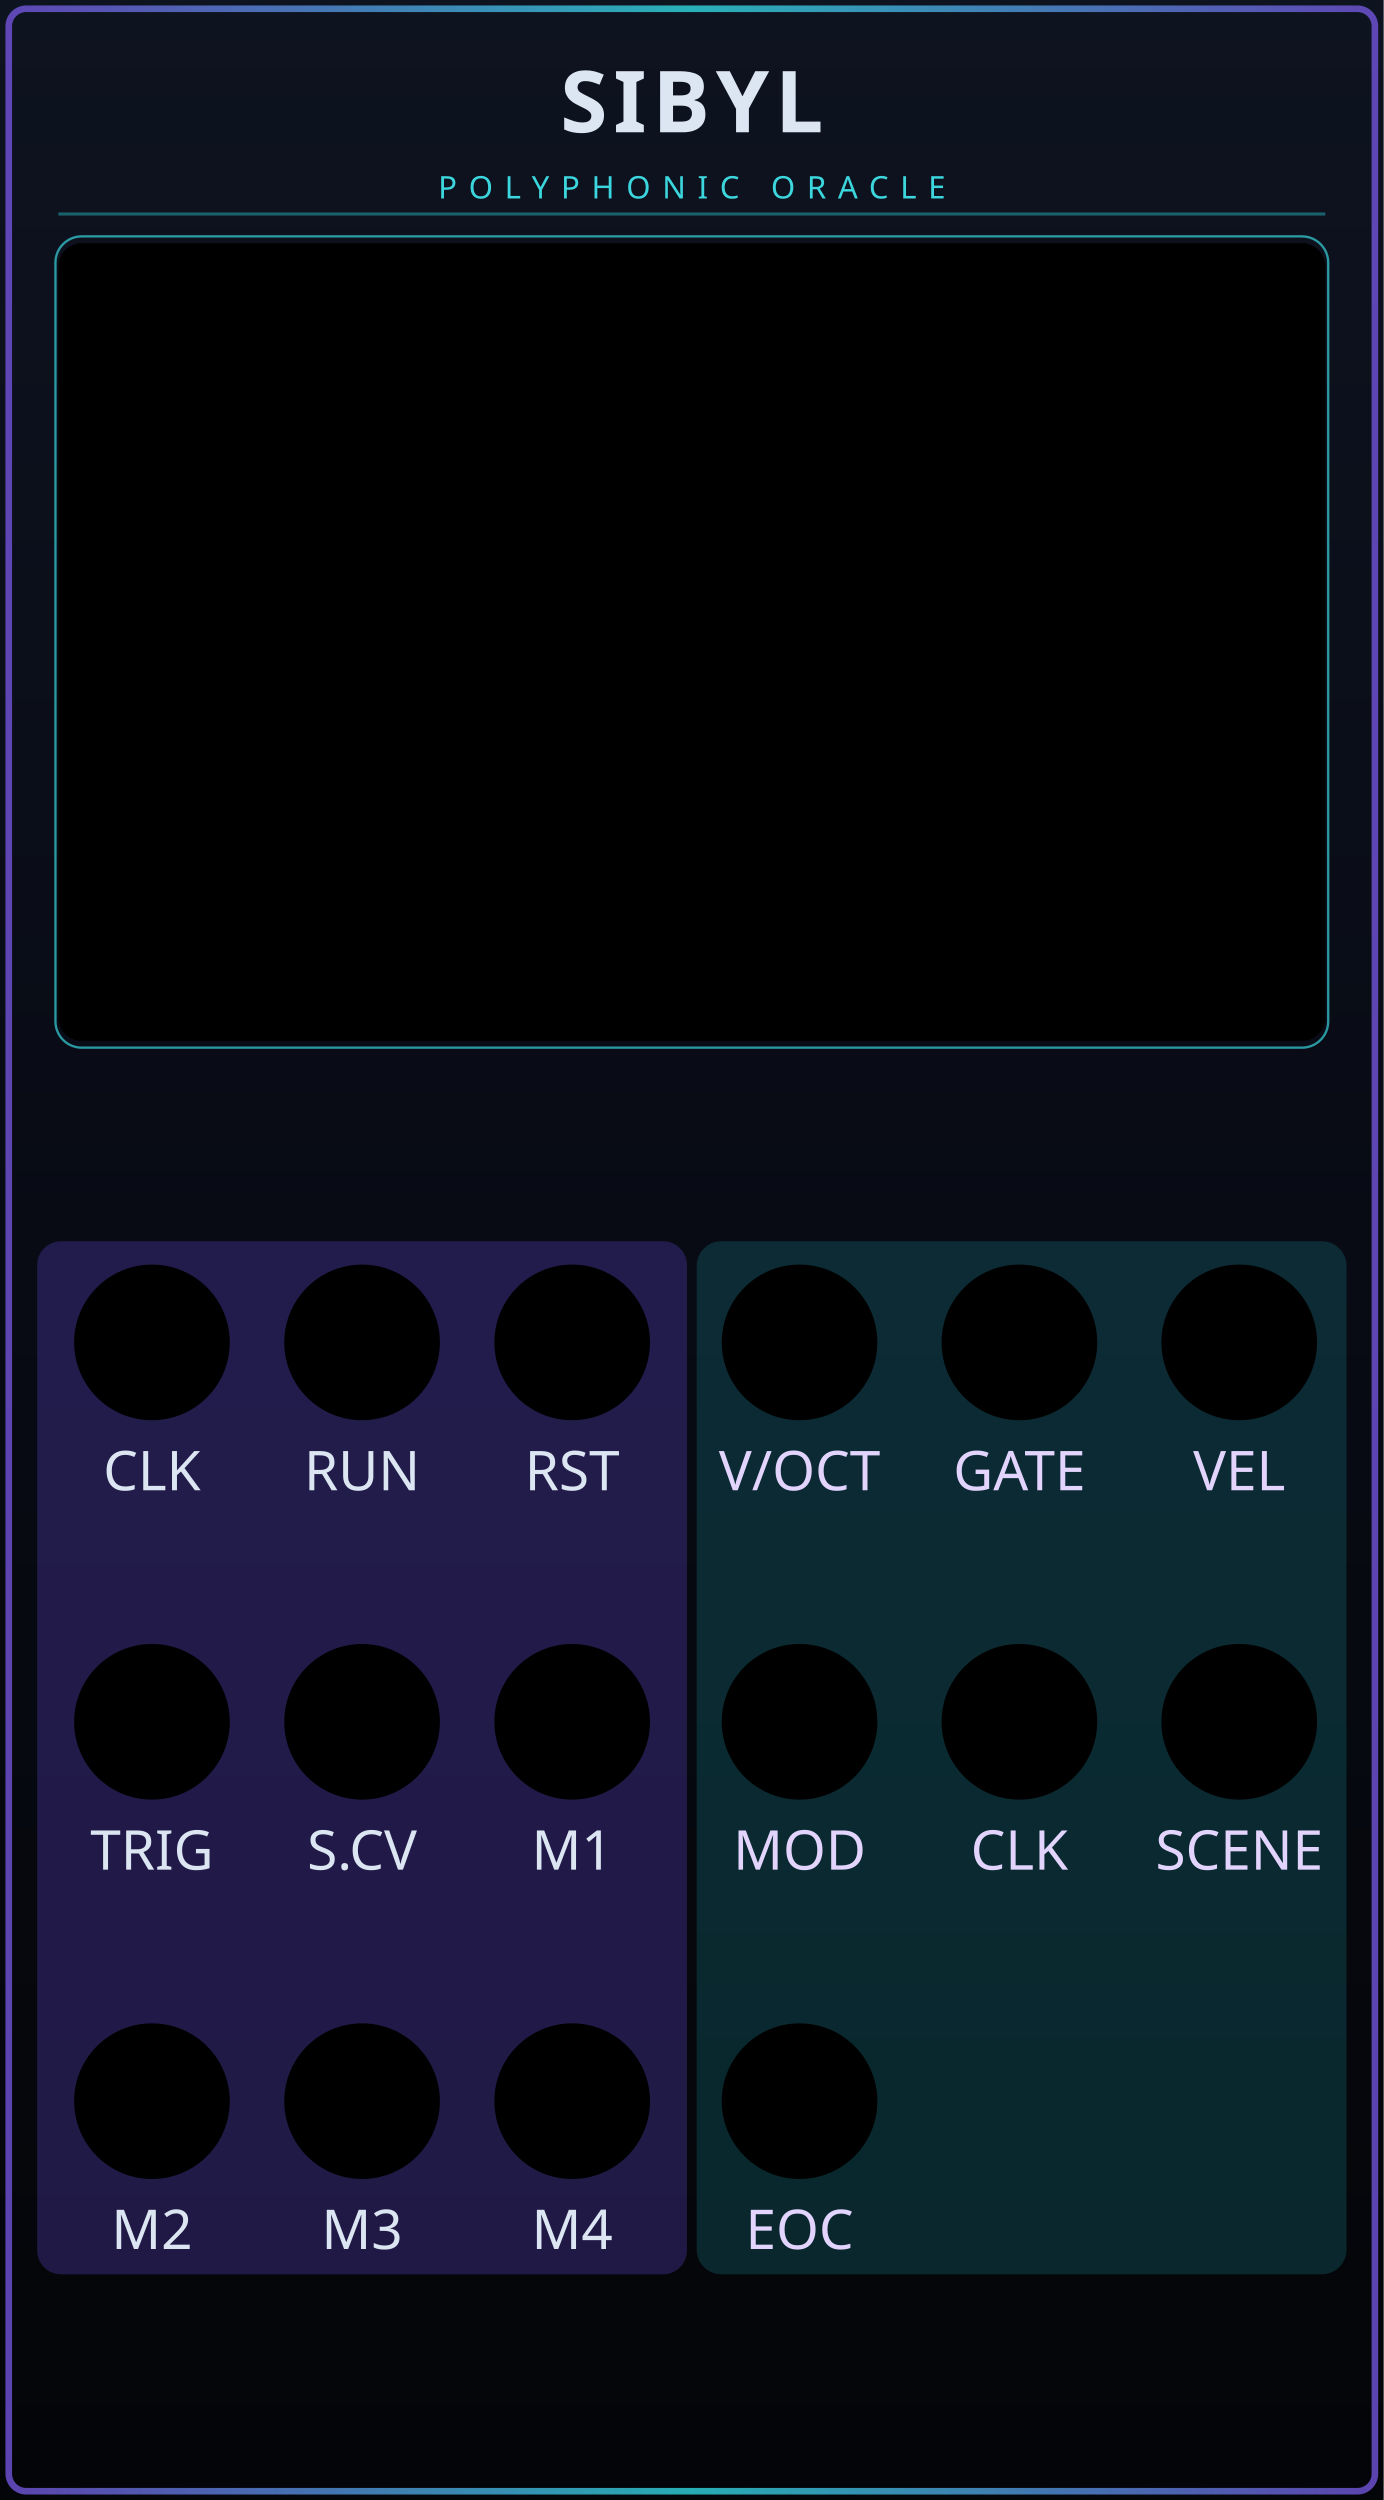
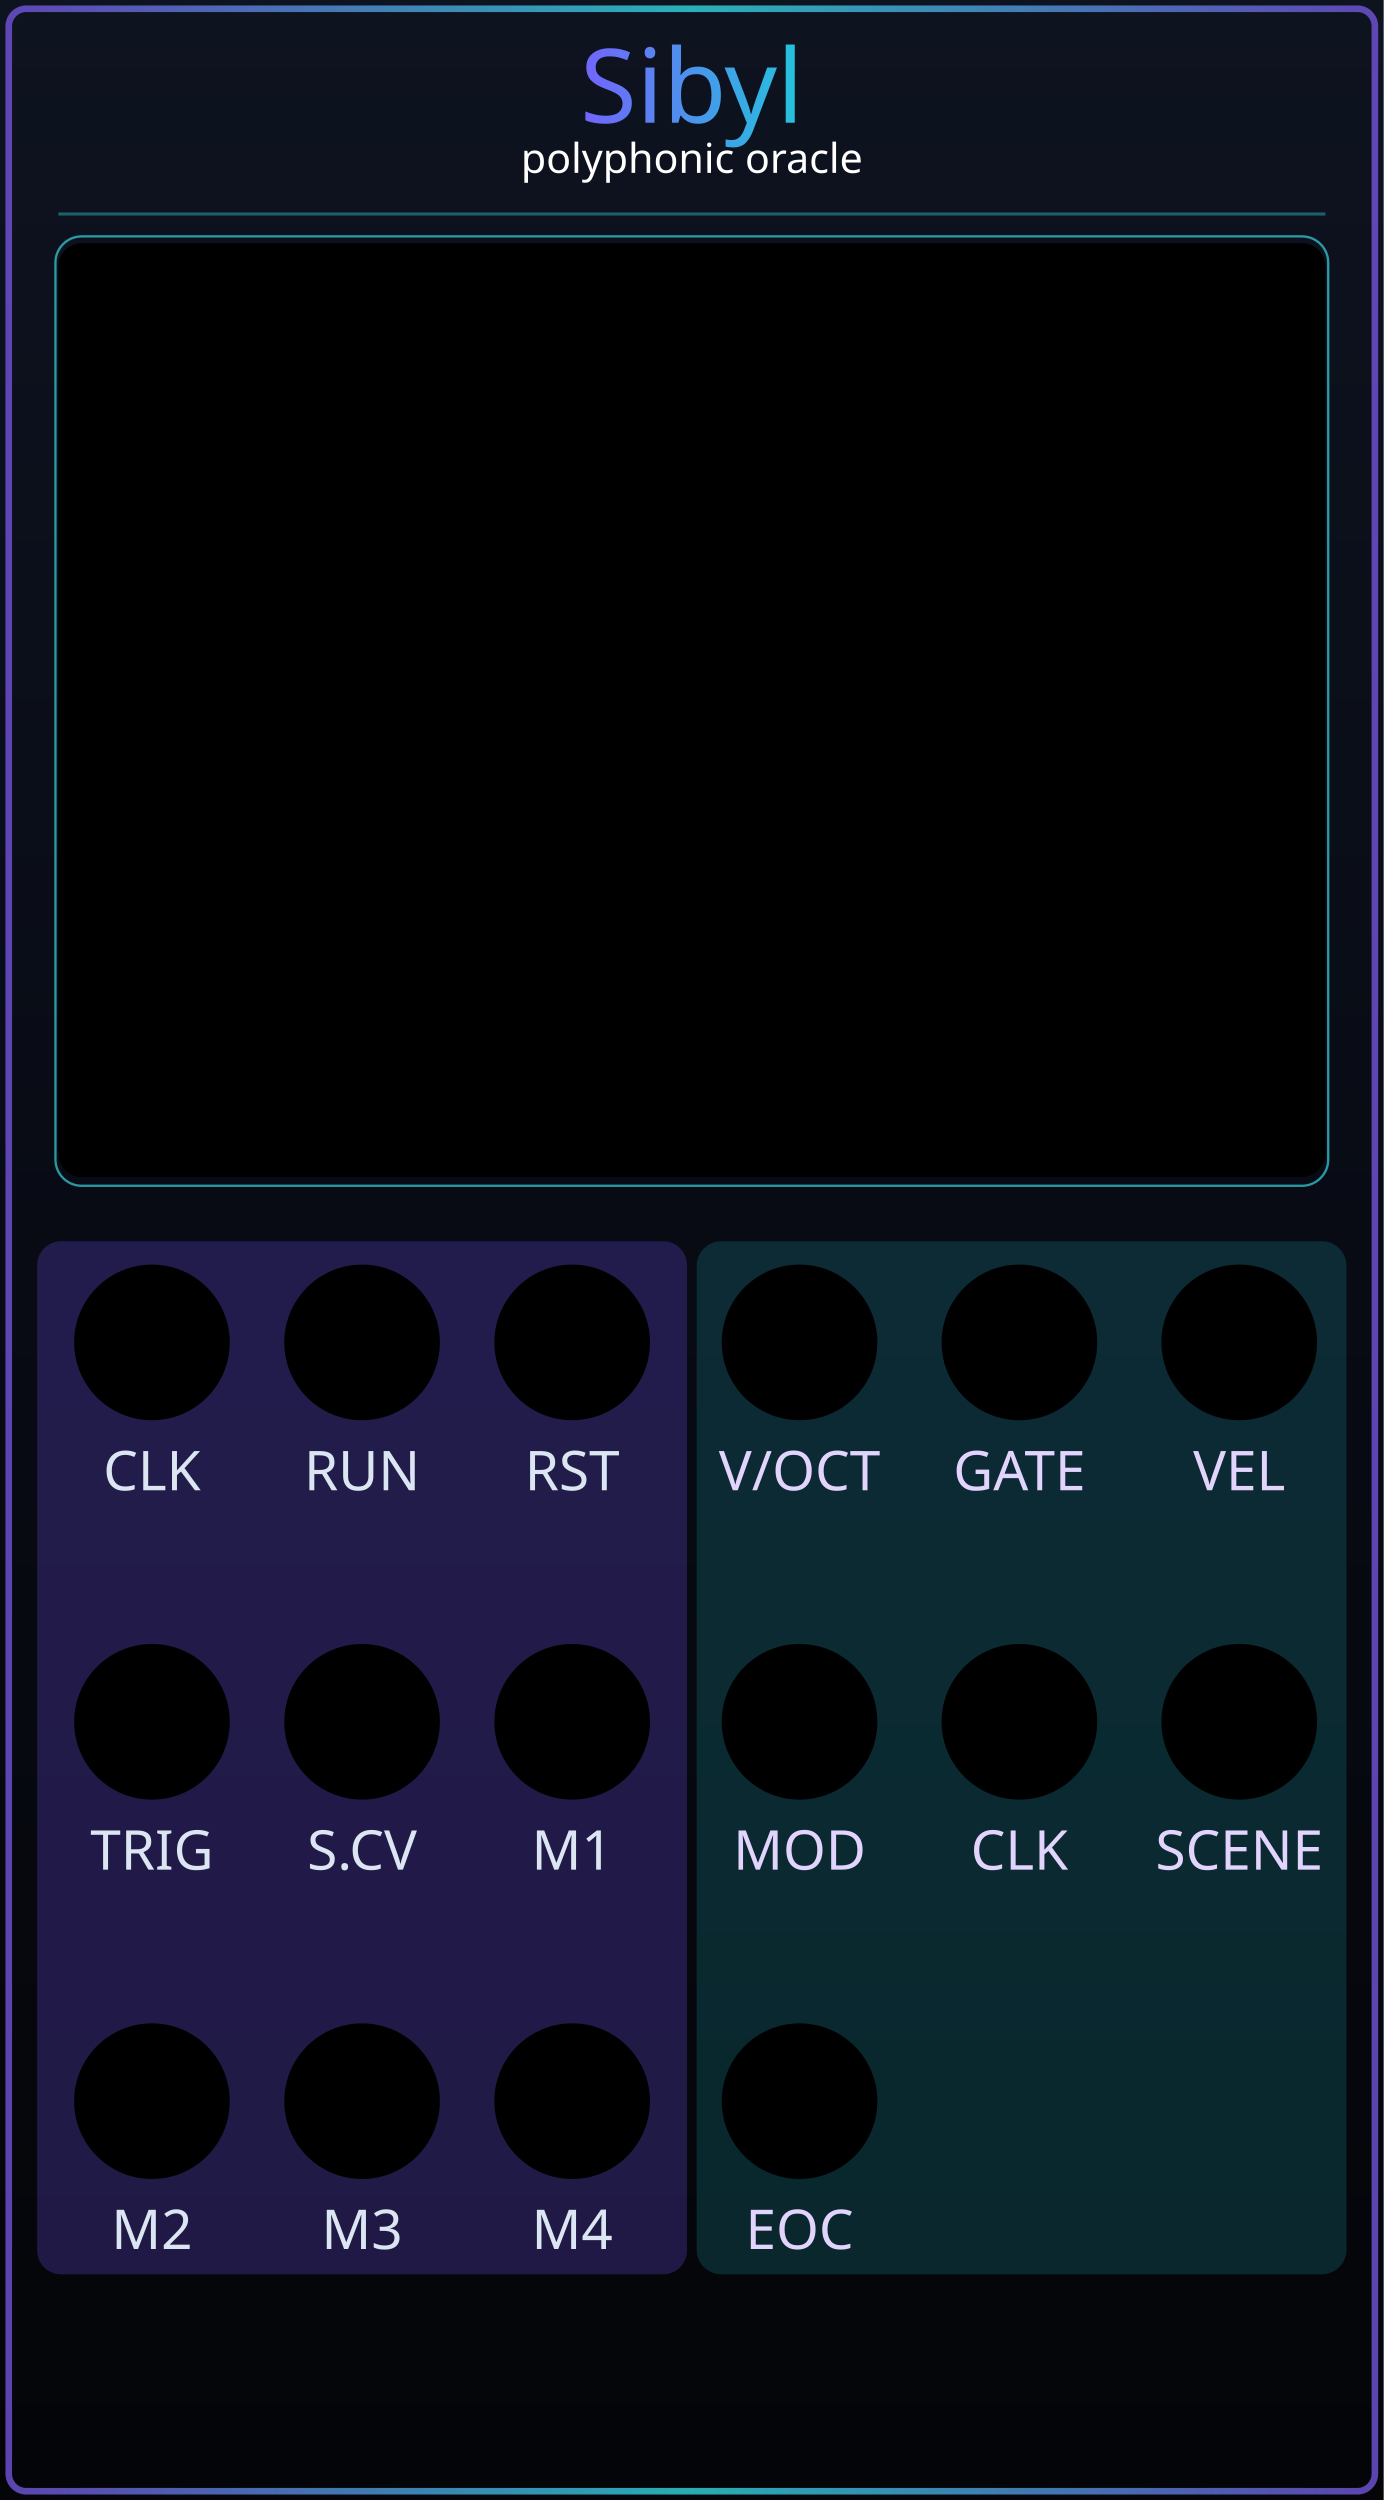
<svg xmlns="http://www.w3.org/2000/svg" width="71.12mm" height="128.5mm" viewBox="0 0 7112 12850" version="1.1" id="sibyl-master">
  <defs id="defs11">
    <linearGradient id="sibyl-bg" x1="0" y1="0" x2="0" y2="1">
      <stop offset="0" stop-color="#0e1320" id="stop1" />
      <stop offset="0.5" stop-color="#080b14" id="stop2" />
      <stop offset="1" stop-color="#040508" id="stop3" />
    </linearGradient>
    <linearGradient id="sibyl-edge" x1="0" y1="0" x2="1" y2="0">
      <stop offset="0" stop-color="#7254d9" id="stop4" />
      <stop offset="0.5" stop-color="#30d7de" id="stop5" />
      <stop offset="1" stop-color="#7254d9" id="stop6" />
+     </linearGradient>
+     <linearGradient id="sibyl-title" gradientUnits="userSpaceOnUse" x1="2900" y1="447.278" x2="4212" y2="447.278">
+       <stop offset="0" stop-color="#7a5cff" />
+       <stop offset="1" stop-color="#1cccd9" />
    </linearGradient>
    <linearGradient id="sibyl-section" x1="0" y1="0" x2="0" y2="1">
      <stop offset="0" stop-color="#141c2e" stop-opacity="0.6" id="stop7" />
      <stop offset="1" stop-color="#0a0d17" stop-opacity="0.8" id="stop8" />
    </linearGradient>
    <radialGradient id="oracle-halo" cx="50%" cy="50%" r="50%">
      <stop offset="0" stop-color="#43e2e6" stop-opacity="0.18" id="stop9" />
      <stop offset="0.55" stop-color="#7358df" stop-opacity="0.08" id="stop10" />
      <stop offset="1" stop-color="#11172a" stop-opacity="0" id="stop11" />
    </radialGradient>
  </defs>
  <g id="panel_art">
    <rect x="0" y="0" width="7112" height="12850" fill="url(#sibyl-bg)" id="rect11" />
    <rect x="45" y="45" width="7022" height="12760" rx="90" fill="none" stroke="url(#sibyl-edge)" stroke-width="34" opacity="0.8" id="rect12" />
    <path d="M300 1100H6812" fill="none" stroke="#30d7de" stroke-width="16" opacity="0.4" id="path12" />
-     <rect x="285" y="1215" width="6542" height="4170" rx="135" fill="url(#oracle-halo)" stroke="#36ced6" stroke-width="12" opacity="0.72" id="rect14" />
-     <path d="M430 1320H6682M430 5250H6682" stroke="#7c62e5" stroke-width="9" opacity="0.38" id="path14" />
+     <rect x="285" y="1215" width="6542" height="4880" rx="135" fill="url(#oracle-halo)" stroke="#36ced6" stroke-width="12" opacity="0.72" id="rect14" />
+     <path d="M430 1320H6682M430 5960H6682" stroke="#7c62e5" stroke-width="9" opacity="0.38" id="path14" />
    <g id="glass_input">
      <rect x="191" y="6380" width="3340" height="5310" rx="122.945" fill="#5740bf" fill-opacity="1" opacity="0.33" stroke="none" id="rect15" style="stroke-width:0.915" />
    </g>
    <g id="glass_output">
      <rect x="3581" y="6380" width="3340" height="5310" rx="126.755" fill="#1cccd9" fill-opacity="0.5" opacity="0.33" stroke="none" id="rect16" style="stroke-width:0.929" />
    </g>
  </g>
  <g id="labels" font-family="Rubik, sans-serif" text-anchor="middle" fill="#dce6f2">
-     <text x="3556" y="680" font-size="440" font-weight="700" letter-spacing="30" id="text16">SIBYL</text>
-     <text x="3556" y="1020" font-size="160" letter-spacing="60" fill="#3cd7de" id="text17">POLYPHONIC ORACLE</text>
-     <text x="781" y="7660.026" font-size="180" font-weight="600" id="text18" style="font-style:normal;font-variant:normal;font-weight:normal;font-stretch:normal;font-size:282.222px;font-family:Rubik, sans-serif;-inkscape-font-specification:'Rubik, sans-serif, @wght=600';font-variant-ligatures:normal;font-variant-caps:normal;font-variant-numeric:normal;font-variant-east-asian:normal;font-variation-settings:'wght' 600">CLK</text>
-     <text x="1861" y="7660.026" font-size="180" font-weight="600" id="text19" style="font-style:normal;font-variant:normal;font-weight:normal;font-stretch:normal;font-size:282.222px;font-family:Rubik, sans-serif;-inkscape-font-specification:'Rubik, sans-serif, @wght=600';font-variant-ligatures:normal;font-variant-caps:normal;font-variant-numeric:normal;font-variant-east-asian:normal;font-variation-settings:'wght' 600">RUN</text>
-     <text x="2941" y="7660.026" font-size="180" font-weight="600" id="text20" style="font-style:normal;font-variant:normal;font-weight:normal;font-stretch:normal;font-size:282.222px;font-family:Rubik, sans-serif;-inkscape-font-specification:'Rubik, sans-serif, @wght=600';font-variant-ligatures:normal;font-variant-caps:normal;font-variant-numeric:normal;font-variant-east-asian:normal;font-variation-settings:'wght' 600">RST</text>
-     <text x="4109.695" y="7660.026" font-size="180" font-weight="600" fill="#e2d4fd" id="text21" style="font-style:normal;font-variant:normal;font-weight:normal;font-stretch:normal;font-size:282.222px;font-family:Rubik, sans-serif;-inkscape-font-specification:'Rubik, sans-serif, @wght=600';font-variant-ligatures:normal;font-variant-caps:normal;font-variant-numeric:normal;font-variant-east-asian:normal;font-variation-settings:'wght' 600">V/OCT</text>
-     <text x="5239.695" y="7660.026" font-size="180" font-weight="600" fill="#e2d4fd" id="text22" style="font-style:normal;font-variant:normal;font-weight:normal;font-stretch:normal;font-size:282.222px;font-family:Rubik, sans-serif;-inkscape-font-specification:'Rubik, sans-serif, @wght=600';font-variant-ligatures:normal;font-variant-caps:normal;font-variant-numeric:normal;font-variant-east-asian:normal;font-variation-settings:'wght' 600">GATE</text>
-     <text x="6369.695" y="7660.026" font-size="180" font-weight="600" fill="#e2d4fd" id="text23" style="font-style:normal;font-variant:normal;font-weight:normal;font-stretch:normal;font-size:282.222px;font-family:Rubik, sans-serif;-inkscape-font-specification:'Rubik, sans-serif, @wght=600';font-variant-ligatures:normal;font-variant-caps:normal;font-variant-numeric:normal;font-variant-east-asian:normal;font-variation-settings:'wght' 600">VEL</text>
-     <text x="781" y="9610.026" font-size="180" font-weight="600" id="text24" style="font-style:normal;font-variant:normal;font-weight:normal;font-stretch:normal;font-size:282.222px;font-family:Rubik, sans-serif;-inkscape-font-specification:'Rubik, sans-serif, @wght=600';font-variant-ligatures:normal;font-variant-caps:normal;font-variant-numeric:normal;font-variant-east-asian:normal;font-variation-settings:'wght' 600">TRIG</text>
-     <text x="1861" y="9610.026" font-size="180" font-weight="600" id="text25" style="font-style:normal;font-variant:normal;font-weight:normal;font-stretch:normal;font-size:282.222px;font-family:Rubik, sans-serif;-inkscape-font-specification:'Rubik, sans-serif, @wght=600';font-variant-ligatures:normal;font-variant-caps:normal;font-variant-numeric:normal;font-variant-east-asian:normal;font-variation-settings:'wght' 600">S.CV</text>
-     <text x="2941" y="9610.026" font-size="180" font-weight="600" id="text26" style="font-style:normal;font-variant:normal;font-weight:normal;font-stretch:normal;font-size:282.222px;font-family:Rubik, sans-serif;-inkscape-font-specification:'Rubik, sans-serif, @wght=600';font-variant-ligatures:normal;font-variant-caps:normal;font-variant-numeric:normal;font-variant-east-asian:normal;font-variation-settings:'wght' 600">M1</text>
-     <text x="4109.695" y="9610.026" font-size="180" font-weight="600" fill="#e2d4fd" id="text27" style="font-style:normal;font-variant:normal;font-weight:normal;font-stretch:normal;font-size:282.222px;font-family:Rubik, sans-serif;-inkscape-font-specification:'Rubik, sans-serif, @wght=600';font-variant-ligatures:normal;font-variant-caps:normal;font-variant-numeric:normal;font-variant-east-asian:normal;font-variation-settings:'wght' 600">MOD</text>
-     <text x="5239.695" y="9610.026" font-size="180" font-weight="600" fill="#e2d4fd" id="text28" style="font-style:normal;font-variant:normal;font-weight:normal;font-stretch:normal;font-size:282.222px;font-family:Rubik, sans-serif;-inkscape-font-specification:'Rubik, sans-serif, @wght=600';font-variant-ligatures:normal;font-variant-caps:normal;font-variant-numeric:normal;font-variant-east-asian:normal;font-variation-settings:'wght' 600">CLK</text>
-     <text x="6369.695" y="9610.026" font-size="180" font-weight="600" fill="#e2d4fd" id="text29" style="font-style:normal;font-variant:normal;font-weight:normal;font-stretch:normal;font-size:282.222px;font-family:Rubik, sans-serif;-inkscape-font-specification:'Rubik, sans-serif, @wght=600';font-variant-ligatures:normal;font-variant-caps:normal;font-variant-numeric:normal;font-variant-east-asian:normal;font-variation-settings:'wght' 600">SCENE</text>
-     <text x="781" y="11560.026" font-size="180" font-weight="600" id="text30" style="font-style:normal;font-variant:normal;font-weight:normal;font-stretch:normal;font-size:282.222px;font-family:Rubik, sans-serif;-inkscape-font-specification:'Rubik, sans-serif, @wght=600';font-variant-ligatures:normal;font-variant-caps:normal;font-variant-numeric:normal;font-variant-east-asian:normal;font-variation-settings:'wght' 600">M2</text>
-     <text x="1861" y="11560.026" font-size="180" font-weight="600" id="text31" style="font-style:normal;font-variant:normal;font-weight:normal;font-stretch:normal;font-size:282.222px;font-family:Rubik, sans-serif;-inkscape-font-specification:'Rubik, sans-serif, @wght=600';font-variant-ligatures:normal;font-variant-caps:normal;font-variant-numeric:normal;font-variant-east-asian:normal;font-variation-settings:'wght' 600">M3</text>
-     <text x="2941" y="11560.026" font-size="180" font-weight="600" id="text32" style="font-style:normal;font-variant:normal;font-weight:normal;font-stretch:normal;font-size:282.222px;font-family:Rubik, sans-serif;-inkscape-font-specification:'Rubik, sans-serif, @wght=600';font-variant-ligatures:normal;font-variant-caps:normal;font-variant-numeric:normal;font-variant-east-asian:normal;font-variation-settings:'wght' 600">M4</text>
-     <text x="4109.695" y="11560.026" font-size="180" font-weight="600" fill="#e2d4fd" id="text33" style="font-style:normal;font-variant:normal;font-weight:normal;font-stretch:normal;font-size:282.222px;font-family:Rubik, sans-serif;-inkscape-font-specification:'Rubik, sans-serif, @wght=600';font-variant-ligatures:normal;font-variant-caps:normal;font-variant-numeric:normal;font-variant-east-asian:normal;font-variation-settings:'wght' 600">EOC</text>
+     <text id="reworked_module_title_text" x="3556" y="447.278" style="font-style:normal;font-variant:normal;font-weight:normal;font-stretch:normal;font-size:529.167px;font-family:Rubik;-inkscape-font-specification:'Rubik, @wght=600';font-variant-ligatures:normal;font-variant-caps:normal;font-variant-numeric:normal;font-variant-east-asian:normal;font-variation-settings:'wght' 600;dominant-baseline:middle;text-anchor:middle;fill:url(#sibyl-title);stroke-width:28.135">Sibyl</text>
+     <text id="reworked_module_description" x="3556" y="815.194" style="font-style:normal;font-variant:normal;font-weight:normal;font-stretch:normal;font-size:211.667px;font-family:Rubik;-inkscape-font-specification:'Rubik, @wght=400';font-variant-ligatures:normal;font-variant-caps:normal;font-variant-numeric:normal;font-variant-east-asian:normal;font-variation-settings:'wght' 400;dominant-baseline:middle;text-anchor:middle;fill:#ffffff">polyphonic oracle</text>
+     <text x="781" y="7660.026" font-size="180" font-weight="600" id="text18" style="font-style:normal;font-variant:normal;font-weight:normal;font-stretch:normal;font-size:282.222px;font-family:Rubik, sans-serif;-inkscape-font-specification:'Rubik, sans-serif, @wght=400';font-variant-ligatures:normal;font-variant-caps:normal;font-variant-numeric:normal;font-variant-east-asian:normal;font-variation-settings:'wght' 400">CLK</text>
+     <text x="1861" y="7660.026" font-size="180" font-weight="600" id="text19" style="font-style:normal;font-variant:normal;font-weight:normal;font-stretch:normal;font-size:282.222px;font-family:Rubik, sans-serif;-inkscape-font-specification:'Rubik, sans-serif, @wght=400';font-variant-ligatures:normal;font-variant-caps:normal;font-variant-numeric:normal;font-variant-east-asian:normal;font-variation-settings:'wght' 400">RUN</text>
+     <text x="2941" y="7660.026" font-size="180" font-weight="600" id="text20" style="font-style:normal;font-variant:normal;font-weight:normal;font-stretch:normal;font-size:282.222px;font-family:Rubik, sans-serif;-inkscape-font-specification:'Rubik, sans-serif, @wght=400';font-variant-ligatures:normal;font-variant-caps:normal;font-variant-numeric:normal;font-variant-east-asian:normal;font-variation-settings:'wght' 400">RST</text>
+     <text x="4109.695" y="7660.026" font-size="180" font-weight="600" fill="#e2d4fd" id="text21" style="font-style:normal;font-variant:normal;font-weight:normal;font-stretch:normal;font-size:282.222px;font-family:Rubik, sans-serif;-inkscape-font-specification:'Rubik, sans-serif, @wght=400';font-variant-ligatures:normal;font-variant-caps:normal;font-variant-numeric:normal;font-variant-east-asian:normal;font-variation-settings:'wght' 400">V/OCT</text>
+     <text x="5239.695" y="7660.026" font-size="180" font-weight="600" fill="#e2d4fd" id="text22" style="font-style:normal;font-variant:normal;font-weight:normal;font-stretch:normal;font-size:282.222px;font-family:Rubik, sans-serif;-inkscape-font-specification:'Rubik, sans-serif, @wght=400';font-variant-ligatures:normal;font-variant-caps:normal;font-variant-numeric:normal;font-variant-east-asian:normal;font-variation-settings:'wght' 400">GATE</text>
+     <text x="6369.695" y="7660.026" font-size="180" font-weight="600" fill="#e2d4fd" id="text23" style="font-style:normal;font-variant:normal;font-weight:normal;font-stretch:normal;font-size:282.222px;font-family:Rubik, sans-serif;-inkscape-font-specification:'Rubik, sans-serif, @wght=400';font-variant-ligatures:normal;font-variant-caps:normal;font-variant-numeric:normal;font-variant-east-asian:normal;font-variation-settings:'wght' 400">VEL</text>
+     <text x="781" y="9610.026" font-size="180" font-weight="600" id="text24" style="font-style:normal;font-variant:normal;font-weight:normal;font-stretch:normal;font-size:282.222px;font-family:Rubik, sans-serif;-inkscape-font-specification:'Rubik, sans-serif, @wght=400';font-variant-ligatures:normal;font-variant-caps:normal;font-variant-numeric:normal;font-variant-east-asian:normal;font-variation-settings:'wght' 400">TRIG</text>
+     <text x="1861" y="9610.026" font-size="180" font-weight="600" id="text25" style="font-style:normal;font-variant:normal;font-weight:normal;font-stretch:normal;font-size:282.222px;font-family:Rubik, sans-serif;-inkscape-font-specification:'Rubik, sans-serif, @wght=400';font-variant-ligatures:normal;font-variant-caps:normal;font-variant-numeric:normal;font-variant-east-asian:normal;font-variation-settings:'wght' 400">S.CV</text>
+     <text x="2941" y="9610.026" font-size="180" font-weight="600" id="text26" style="font-style:normal;font-variant:normal;font-weight:normal;font-stretch:normal;font-size:282.222px;font-family:Rubik, sans-serif;-inkscape-font-specification:'Rubik, sans-serif, @wght=400';font-variant-ligatures:normal;font-variant-caps:normal;font-variant-numeric:normal;font-variant-east-asian:normal;font-variation-settings:'wght' 400">M1</text>
+     <text x="4109.695" y="9610.026" font-size="180" font-weight="600" fill="#e2d4fd" id="text27" style="font-style:normal;font-variant:normal;font-weight:normal;font-stretch:normal;font-size:282.222px;font-family:Rubik, sans-serif;-inkscape-font-specification:'Rubik, sans-serif, @wght=400';font-variant-ligatures:normal;font-variant-caps:normal;font-variant-numeric:normal;font-variant-east-asian:normal;font-variation-settings:'wght' 400">MOD</text>
+     <text x="5239.695" y="9610.026" font-size="180" font-weight="600" fill="#e2d4fd" id="text28" style="font-style:normal;font-variant:normal;font-weight:normal;font-stretch:normal;font-size:282.222px;font-family:Rubik, sans-serif;-inkscape-font-specification:'Rubik, sans-serif, @wght=400';font-variant-ligatures:normal;font-variant-caps:normal;font-variant-numeric:normal;font-variant-east-asian:normal;font-variation-settings:'wght' 400">CLK</text>
+     <text x="6369.695" y="9610.026" font-size="180" font-weight="600" fill="#e2d4fd" id="text29" style="font-style:normal;font-variant:normal;font-weight:normal;font-stretch:normal;font-size:282.222px;font-family:Rubik, sans-serif;-inkscape-font-specification:'Rubik, sans-serif, @wght=400';font-variant-ligatures:normal;font-variant-caps:normal;font-variant-numeric:normal;font-variant-east-asian:normal;font-variation-settings:'wght' 400">SCENE</text>
+     <text x="781" y="11560.026" font-size="180" font-weight="600" id="text30" style="font-style:normal;font-variant:normal;font-weight:normal;font-stretch:normal;font-size:282.222px;font-family:Rubik, sans-serif;-inkscape-font-specification:'Rubik, sans-serif, @wght=400';font-variant-ligatures:normal;font-variant-caps:normal;font-variant-numeric:normal;font-variant-east-asian:normal;font-variation-settings:'wght' 400">M2</text>
+     <text x="1861" y="11560.026" font-size="180" font-weight="600" id="text31" style="font-style:normal;font-variant:normal;font-weight:normal;font-stretch:normal;font-size:282.222px;font-family:Rubik, sans-serif;-inkscape-font-specification:'Rubik, sans-serif, @wght=400';font-variant-ligatures:normal;font-variant-caps:normal;font-variant-numeric:normal;font-variant-east-asian:normal;font-variation-settings:'wght' 400">M3</text>
+     <text x="2941" y="11560.026" font-size="180" font-weight="600" id="text32" style="font-style:normal;font-variant:normal;font-weight:normal;font-stretch:normal;font-size:282.222px;font-family:Rubik, sans-serif;-inkscape-font-specification:'Rubik, sans-serif, @wght=400';font-variant-ligatures:normal;font-variant-caps:normal;font-variant-numeric:normal;font-variant-east-asian:normal;font-variation-settings:'wght' 400">M4</text>
+     <text x="4109.695" y="11560.026" font-size="180" font-weight="600" fill="#e2d4fd" id="text33" style="font-style:normal;font-variant:normal;font-weight:normal;font-stretch:normal;font-size:282.222px;font-family:Rubik, sans-serif;-inkscape-font-specification:'Rubik, sans-serif, @wght=400';font-variant-ligatures:normal;font-variant-caps:normal;font-variant-numeric:normal;font-variant-east-asian:normal;font-variation-settings:'wght' 400">EOC</text>
  </g>
  <g id="components" style="display:inline">
-     <rect id="SIBYL_DISPLAY" x="300" y="1250" width="6512" height="4100" rx="120" />
+     <rect id="SIBYL_DISPLAY" x="300" y="1250" width="6512" height="4800" rx="120" />
    <circle id="CLOCK_INPUT" cx="781" cy="6900" r="400" />
    <circle id="RUN_INPUT" cx="1861" cy="6900" r="400" />
    <circle id="RESET_INPUT" cx="2941" cy="6900" r="400" />
    <circle id="SCENE_TRIG_INPUT" cx="781" cy="8850" r="400" />
    <circle id="SCENE_CV_INPUT" cx="1861" cy="8850" r="400" />
    <circle id="MACRO_1_INPUT" cx="2941" cy="8850" r="400" />
    <circle id="MACRO_2_INPUT" cx="781" cy="10800" r="400" />
    <circle id="MACRO_3_INPUT" cx="1861" cy="10800" r="400" />
    <circle id="MACRO_4_INPUT" cx="2941" cy="10800" r="400" />
    <circle id="V_OCT_OUTPUT" cx="4109.695" cy="6900" r="400" />
    <circle id="GATE_OUTPUT" cx="5239.695" cy="6900" r="400" />
    <circle id="VELOCITY_OUTPUT" cx="6369.695" cy="6900" r="400" />
    <circle id="MOD_OUTPUT" cx="4109.695" cy="8850" r="400" />
    <circle id="CLOCK_OUTPUT" cx="5239.695" cy="8850" r="400" />
    <circle id="SCENE_OUTPUT" cx="6369.695" cy="8850" r="400" />
    <circle id="EOC_OUTPUT" cx="4109.695" cy="10800" r="400" />
  </g>
</svg>
